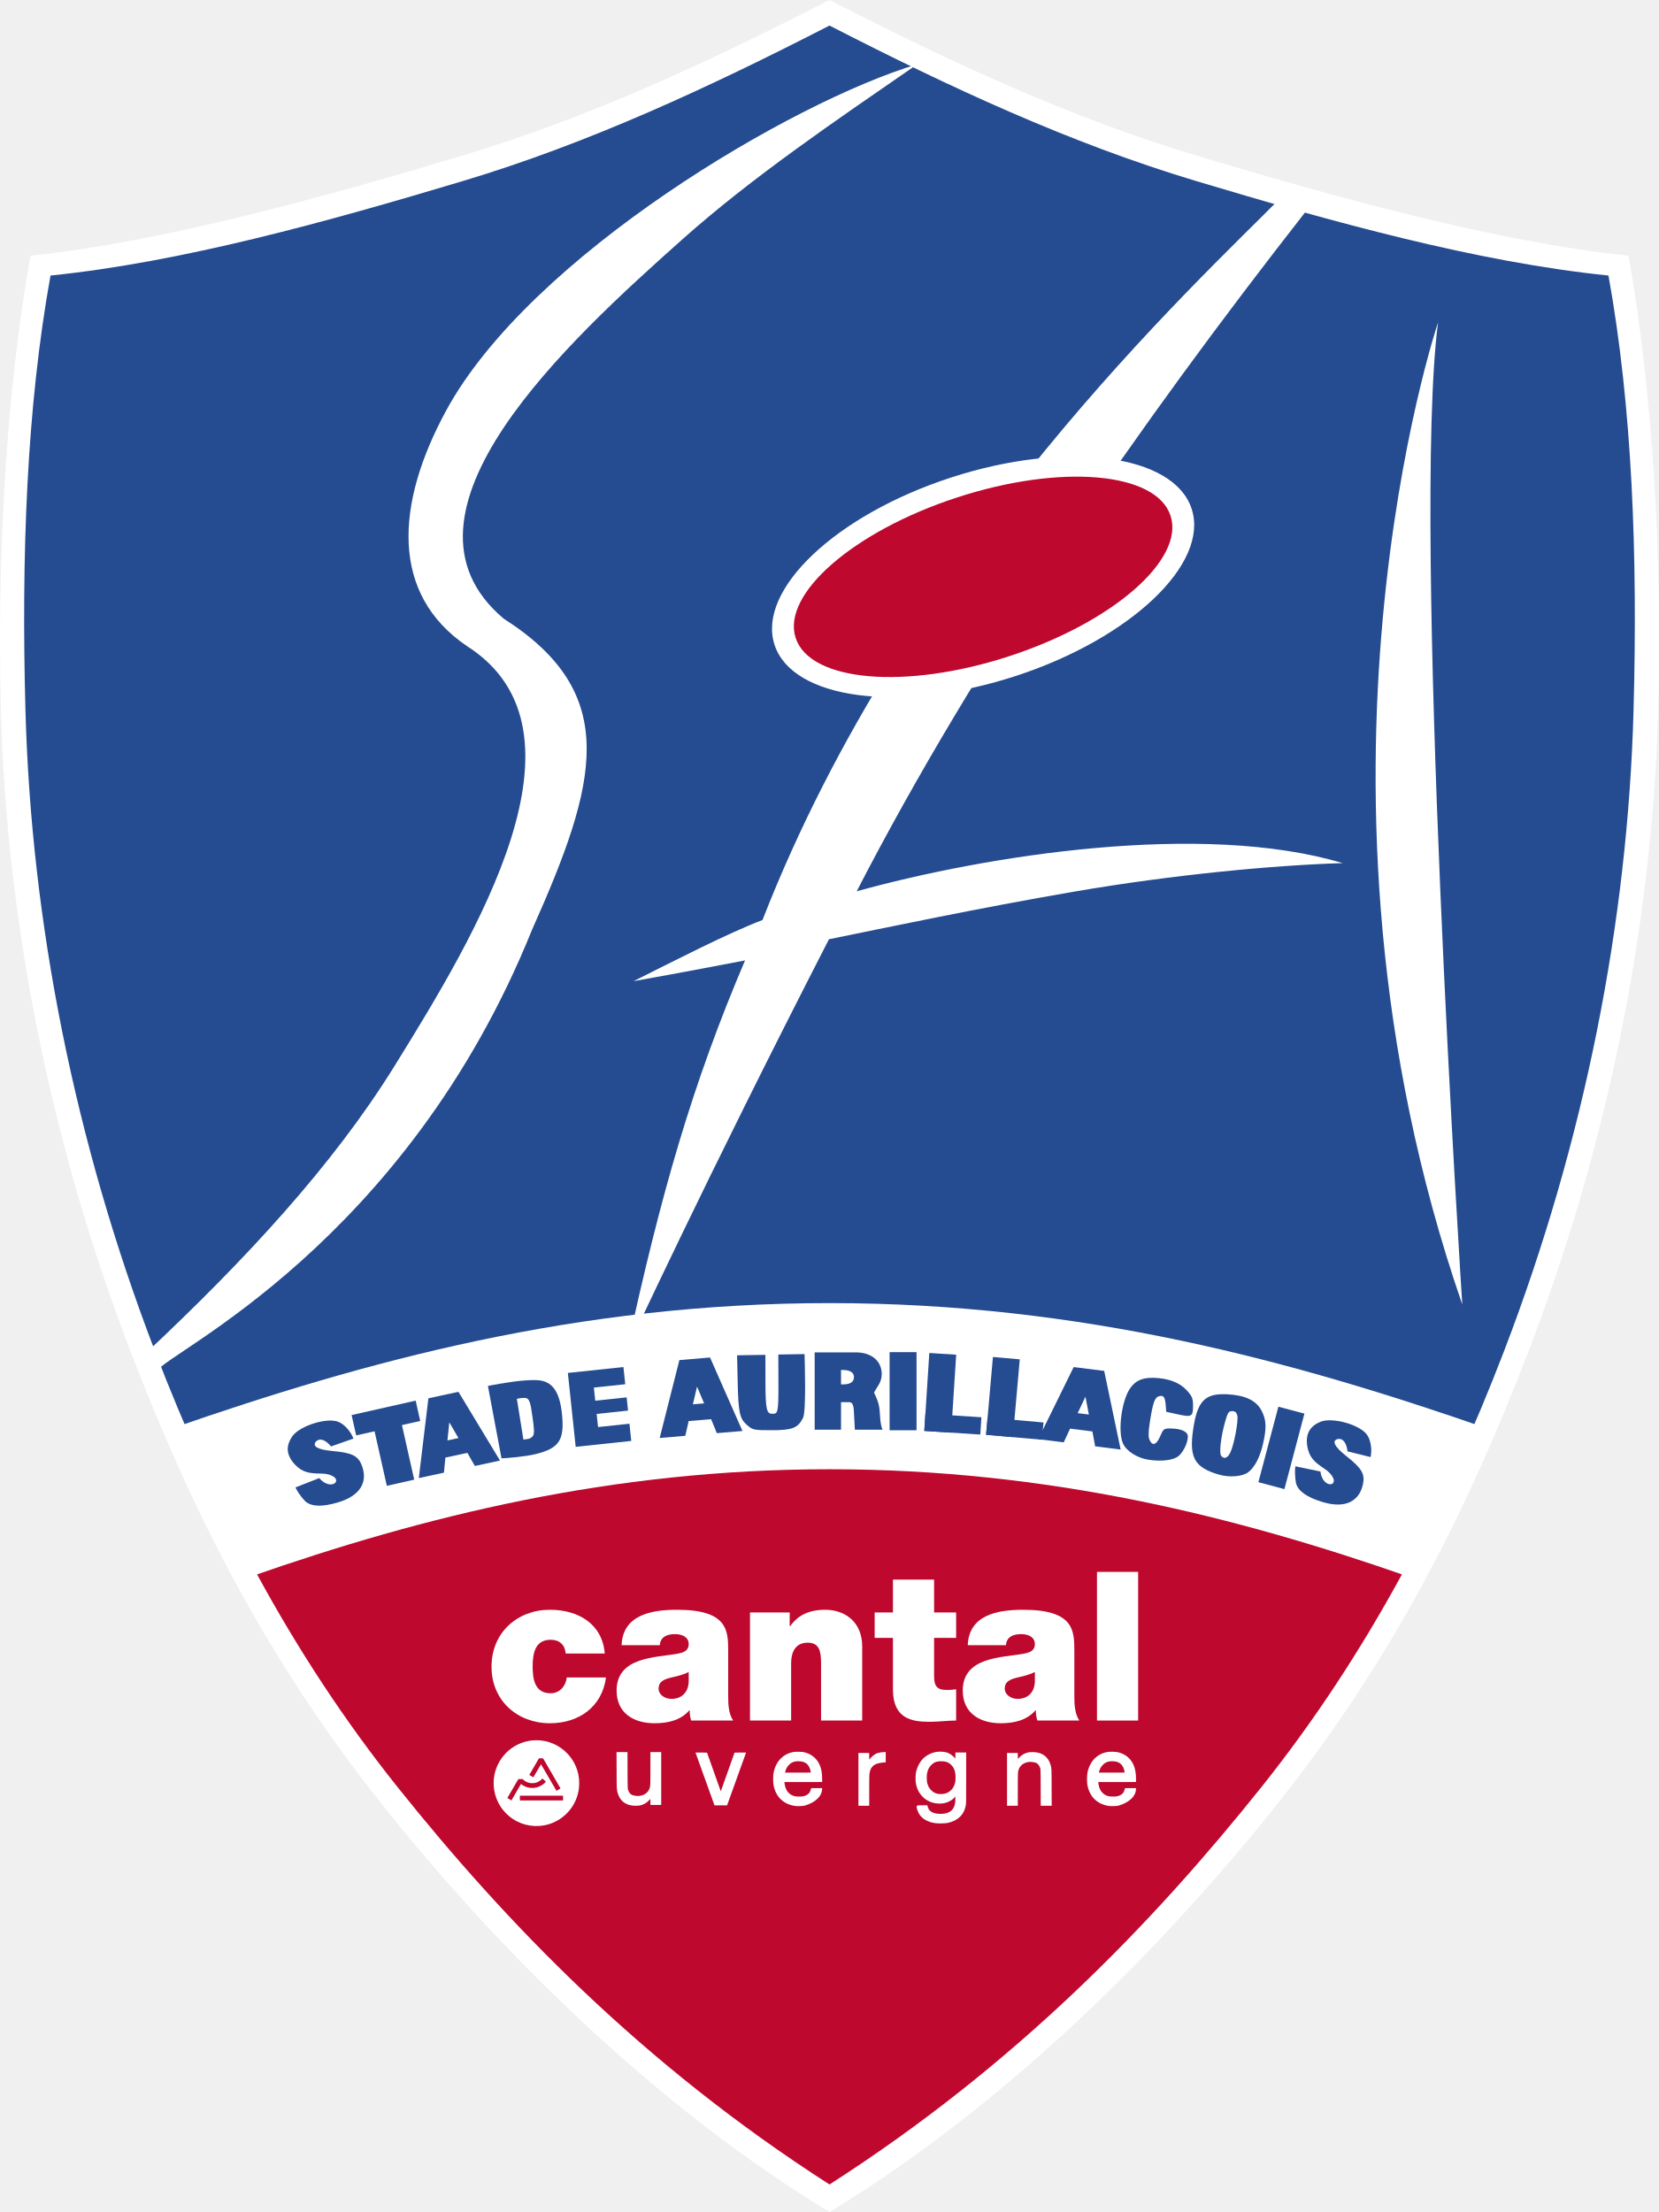
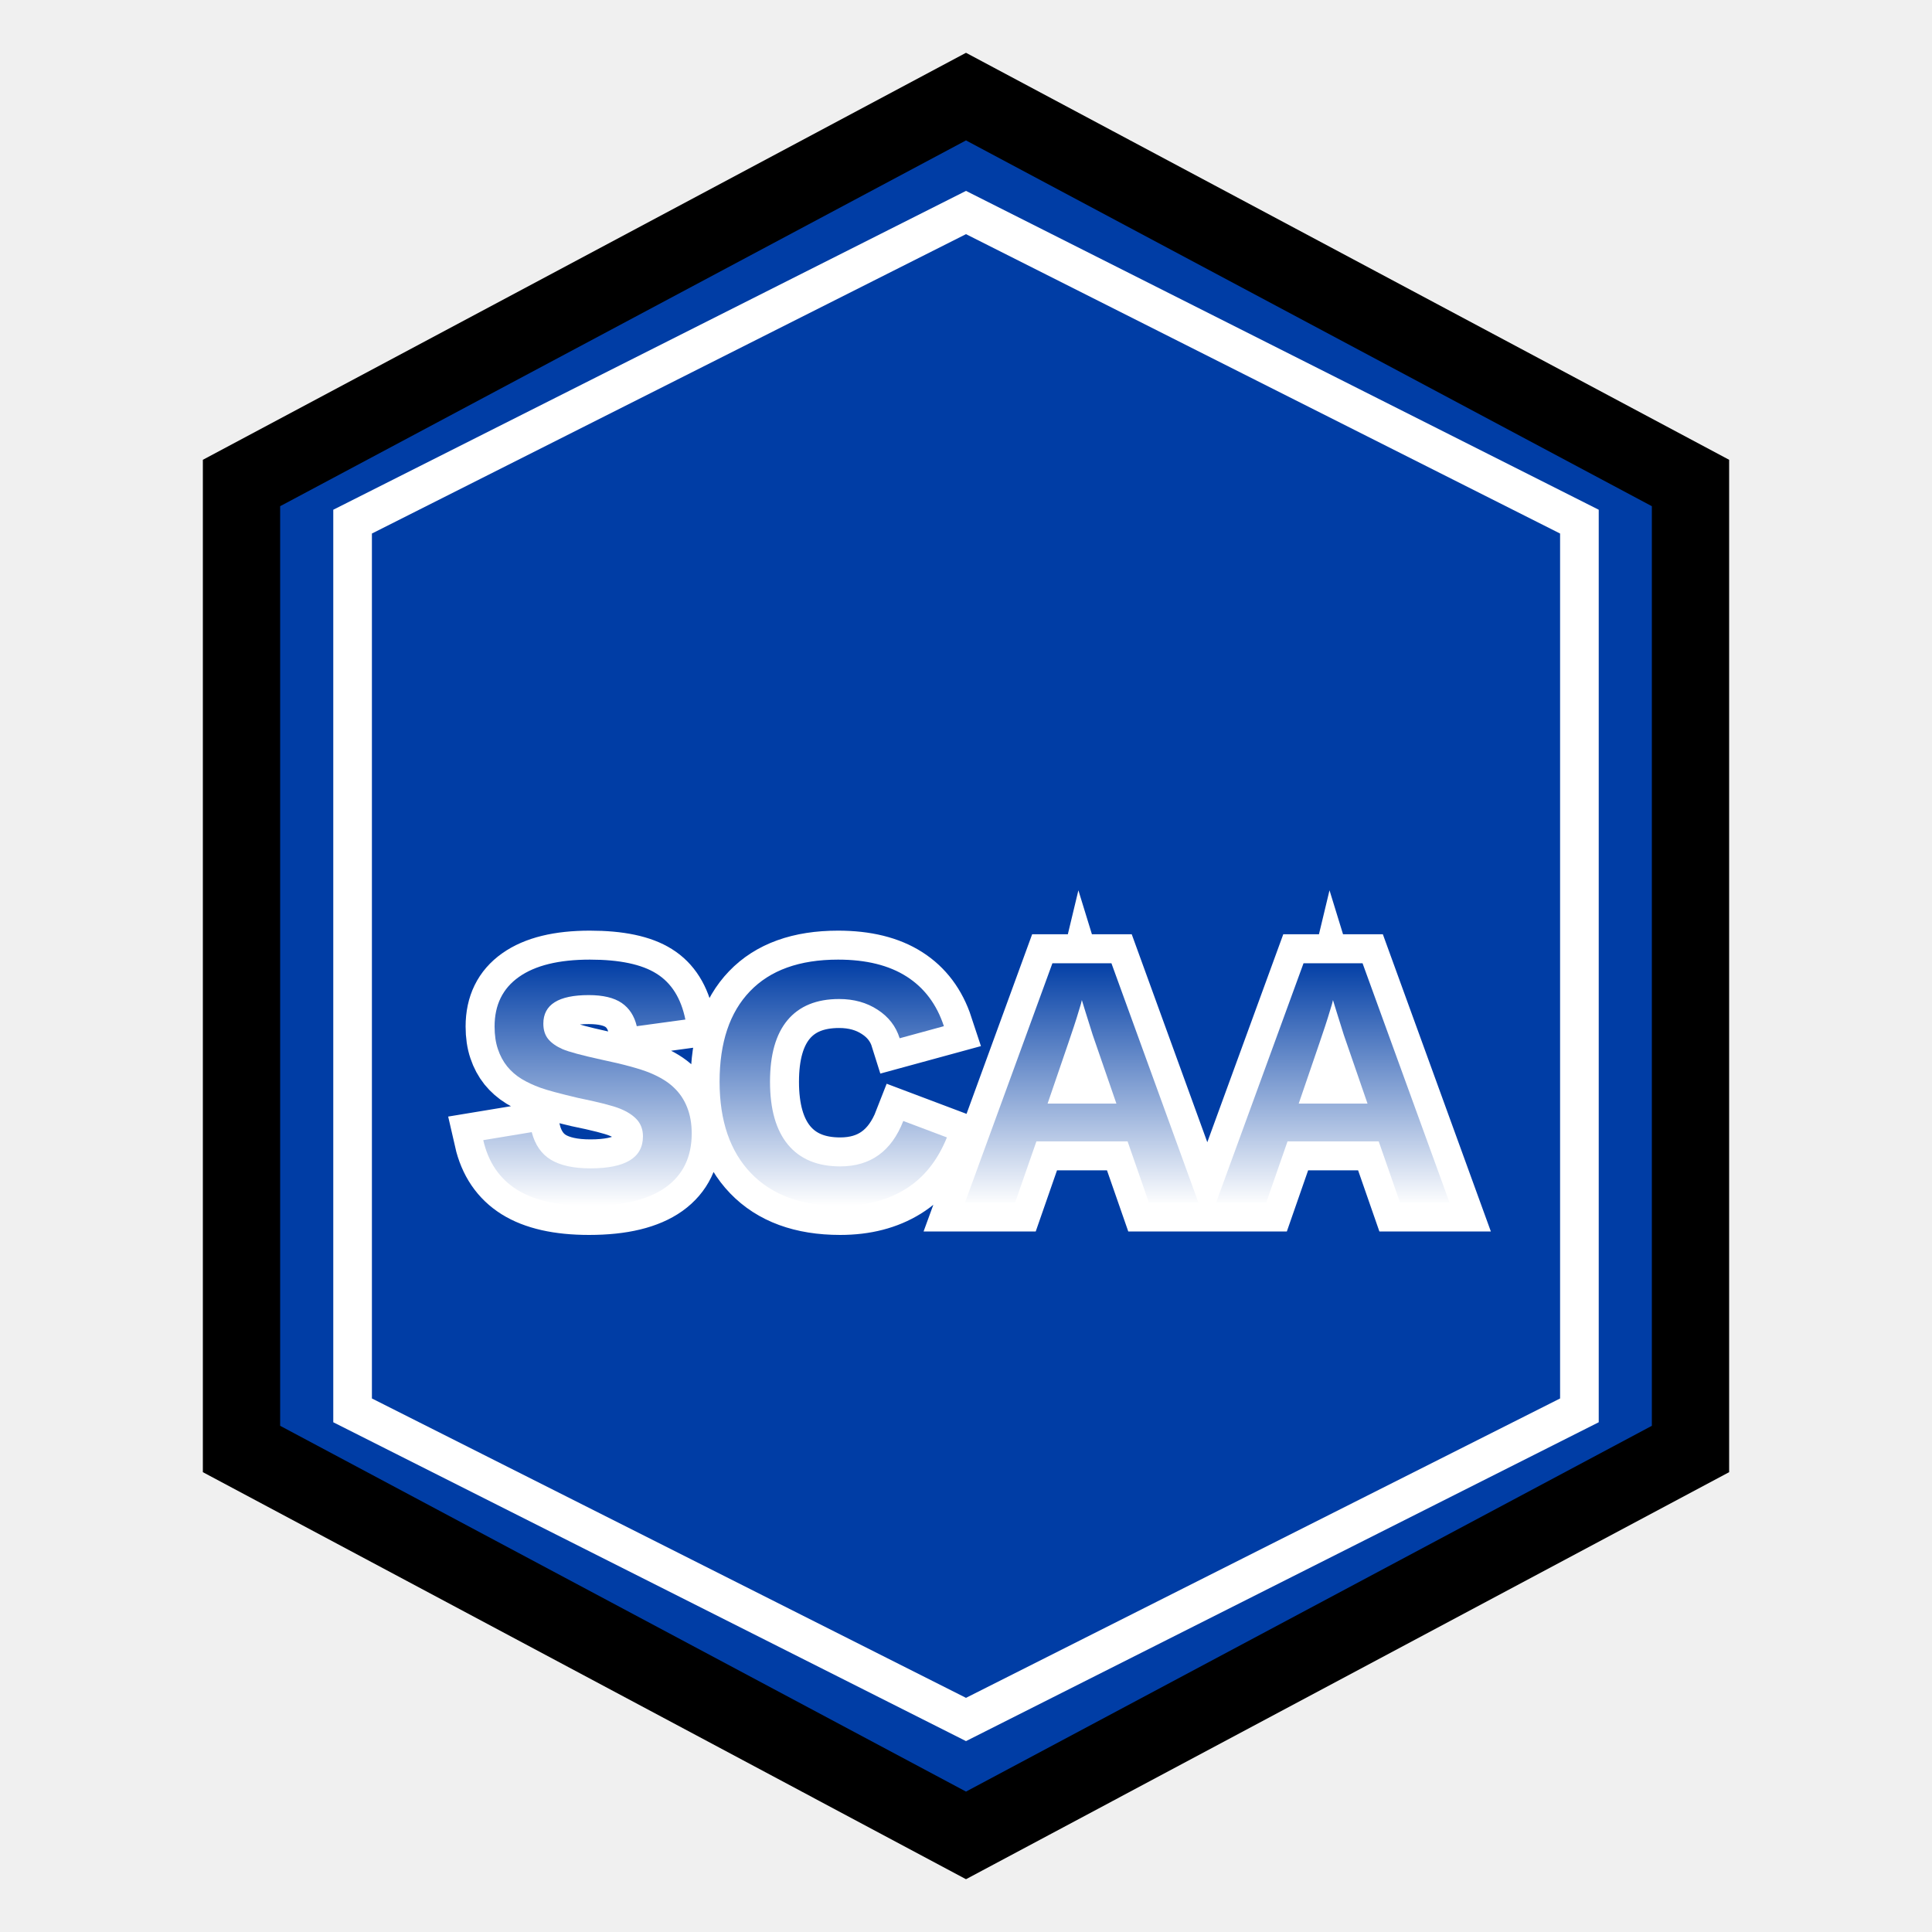
- <svg xmlns="http://www.w3.org/2000/svg" version="1.1" width="375" height="500" id="svg39431">
-   <defs id="defs39433" />
-   <g id="g5394" transform="matrix(0.9978976,0,0,1,0,191.3299)">
-     <path id="path4856" d="m 331.357,143.122 c -9.184,-3.126 -18.429,-6.226 -28.032,-9.03 -11.578,-3.381 -23.494,-6.458 -35.825,-9.056 -12.331,-2.598 -25.08,-4.717 -38.32,-6.188 -6.62,-0.735 -13.361,-1.307 -20.238,-1.697 -6.877,-0.389 -13.892,-0.594 -21.046,-0.594 -7.154,0 -14.164,0.205 -21.041,0.594 -6.877,0.389 -13.618,0.961 -20.238,1.697 -13.241,1.471 -25.989,3.59 -38.32,6.188 -12.331,2.598 -24.247,5.675 -35.825,9.056 -9.67,2.824 -18.986,5.945 -28.231,9.095 11.338,24.244 25.072,47.704 42.551,69.524 24.456,30.53 58.538,66.928 101.106,94.18 42.568,-27.252 76.424,-63.65 100.88,-94.18 17.494,-21.84 31.238,-45.322 42.582,-69.589 z" style="fill:#be082e;fill-opacity:1;fill-rule:evenodd;stroke:none;stroke-width:0.2;stroke-linecap:butt;stroke-linejoin:miter;stroke-miterlimit:4;stroke-dasharray:none;stroke-opacity:1" />
-     <path id="path4850" d="m 187.895,-188.887 c -27.242,13.955 -54.537,26.613 -83.002,35.131 -30.639,9.168 -66.973,18.342 -96.784,21.375 -5.4,29.821 -6.635,66.58 -5.671,101.757 1.301,47.492 11.027,97.117 29.321,144.685 3.776,9.818 7.986,19.517 12.48,29.125 9.246,-3.15 18.561,-6.271 28.231,-9.095 11.578,-3.381 23.494,-6.458 35.825,-9.056 12.331,-2.598 25.08,-4.717 38.32,-6.188 6.62,-0.735 13.361,-1.307 20.238,-1.697 6.877,-0.389 13.887,-0.594 21.041,-0.594 7.154,0 14.168,0.205 21.046,0.594 6.877,0.389 13.618,0.961 20.238,1.697 13.241,1.471 25.989,3.59 38.32,6.188 12.331,2.598 24.247,5.675 35.825,9.056 9.603,2.804 18.848,5.904 28.032,9.03 4.481,-9.587 8.682,-19.264 12.449,-29.06 18.294,-47.568 28.024,-97.194 29.325,-144.685 0.964,-35.176 -0.276,-71.936 -5.676,-101.757 -29.811,-3.034 -65.92,-12.207 -96.558,-21.375 -28.465,-8.518 -55.76,-21.176 -83.002,-35.131 z" style="fill:#254c91;fill-opacity:1;fill-rule:evenodd;stroke:none;stroke-width:0.2;stroke-linecap:butt;stroke-linejoin:miter;stroke-miterlimit:4;stroke-dasharray:none;stroke-opacity:1" />
-     <g transform="matrix(2.221721,0,0,2.221721,-1138.698,-240.0125)" id="g5385">
-       <g id="g4845" style="fill:#ffffff">
-         <path id="path3422" d="m 643.408,41.732 c -9.069,9.183 -38.334,35.875 -53.138,73.785 -3.65,1.386 -9.102,4.21 -13.143,6.218 0,0 5.324,-0.944 11.365,-2.11 -5.336,12.489 -8.562,23.619 -12.041,39.617 0,0 7.891,-17.069 20.595,-41.77 5.884,-1.194 15.304,-3.182 25.01,-4.847 10.002,-1.716 20.308,-2.686 27.362,-2.9 -14.319,-4.273 -36.352,-0.78 -49.545,2.869 12.278,-23.757 28.616,-47.268 45.868,-69.268 z" style="fill:#ffffff;fill-opacity:1;fill-rule:nonzero;stroke:none" />
-         <path id="path3420" d="m 659.146,54.712 c 0,0 -15.851,47.013 2.471,99.919 0,0 -5.162,-79.237 -2.471,-99.919 z" style="fill:#ffffff;fill-opacity:1;fill-rule:nonzero;stroke:none" />
-         <path id="path3424" d="m 606.059,28.447 c -12.75,3.805 -39.482,19.516 -48.042,35.238 -5.195,9.541 -5.684,18.665 2.101,23.946 13.61,8.635 0.828,29.544 -7.378,42.759 -6.281,10.115 -15.244,19.746 -25.32,29.176 l 1.144,1.798 c 1.042,-1.858 25.301,-12.892 38.218,-44.878 6.678,-14.935 9.123,-23.979 -2.904,-31.635 -12.691,-10.671 6.654,-28.297 18.188,-38.558 7.142,-6.354 15.615,-12.077 23.992,-17.846 z" style="fill:#ffffff;fill-rule:evenodd;stroke:none;stroke-width:0.2;stroke-linecap:butt;stroke-linejoin:miter;stroke-miterlimit:4;stroke-dasharray:none;stroke-opacity:1" />
-       </g>
-       <g id="g5381">
-         <ellipse style="fill:#ffffff;fill-opacity:1;stroke:none;stroke-width:0.2;stroke-linecap:round;stroke-linejoin:round;stroke-miterlimit:4;stroke-dasharray:none;stroke-opacity:0.869" id="ellipse4228" transform="matrix(0.9511048,-0.3088684,0.3088684,0.9511048,0,0)" ry="10.621" rx="22.36" cy="265.923" cx="557.906" />
-         <ellipse cx="557.906" cy="265.923" rx="20.096" ry="8.502" transform="matrix(0.9511048,-0.3088684,0.3088684,0.9511048,0,0)" id="path4226" style="fill:#be082e;fill-opacity:1;stroke:none;stroke-width:0.2;stroke-linecap:round;stroke-linejoin:round;stroke-miterlimit:4;stroke-dasharray:none;stroke-opacity:0.869" />
-       </g>
-     </g>
-     <path id="path4250" d="M 337.126,131.648 C 293.194,116.367 245.128,103.225 187.897,103.225 c -57.231,0 -105.297,13.142 -149.228,28.423 l 18.05,33.415 c 39.04,-13.614 81.682,-24.284 131.178,-24.284 49.496,0 92.137,10.67 131.178,24.284 z" style="fill:#ffffff;fill-rule:evenodd;stroke:none;stroke-width:0.2;stroke-linecap:butt;stroke-linejoin:miter;stroke-miterlimit:4;stroke-dasharray:none;stroke-opacity:1" />
-     <path id="path4232" d="m 187.895,-191.33 c -27.242,13.955 -54.537,26.613 -83.002,35.131 -30.639,9.168 -68.166,19.626 -97.977,22.66 -5.4,29.821 -7.664,67.739 -6.7,102.915 C 1.517,16.868 11.243,66.493 29.537,114.061 c 13.304,34.593 29.34,66.897 54.003,98.65 23.995,30.893 61.018,69.734 104.356,95.959 43.338,-26.225 80.356,-65.066 104.351,-95.959 24.662,-31.752 40.699,-64.057 54.003,-98.65 18.294,-47.568 28.024,-97.194 29.325,-144.685 0.964,-35.176 -1.304,-73.094 -6.704,-102.915 -29.811,-3.034 -67.334,-13.491 -97.973,-22.66 -28.465,-8.518 -55.76,-21.176 -83.002,-35.131 z m 0,5.776 c 27.242,13.955 54.537,26.613 83.002,35.131 30.639,9.168 63.636,18.342 93.447,21.375 5.4,29.821 6.64,63.248 5.676,98.424 -1.301,47.492 -11.031,97.117 -29.325,144.685 -13.304,34.593 -30.625,68.182 -55.031,98.65 -24.456,30.53 -55.201,62.485 -97.769,89.737 -42.568,-27.252 -73.318,-59.206 -97.773,-89.737 -24.406,-30.468 -41.727,-64.057 -55.031,-98.65 C 16.797,66.493 7.072,16.868 5.77,-30.624 c -0.964,-35.176 0.271,-68.603 5.671,-98.424 29.811,-3.034 62.813,-12.207 93.451,-21.375 28.465,-8.518 55.76,-21.176 83.002,-35.131 z" style="fill:#ffffff;fill-rule:evenodd;stroke:none;stroke-width:0.2;stroke-linecap:butt;stroke-linejoin:miter;stroke-miterlimit:4;stroke-dasharray:none;stroke-opacity:1" />
-     <g transform="matrix(2.221721,0,0,2.221721,-1138.698,-240.0125)" id="g5336">
-       <g id="g4827">
-         <g transform="matrix(0.05815103,0,0,0.05815103,549.4821,187.712)" id="g4463">
-           <path style="fill:#ffffff;fill-opacity:1" d="m 301.138,343.539 c -10.591,-0.614 -20.469,-3.22 -29.676,-7.827 -11.535,-5.772 -21.572,-14.637 -28.796,-25.431 -1.897,-2.835 -3.328,-5.309 -4.865,-8.413 -4.53,-9.147 -7.05,-18.716 -7.657,-29.072 -0.182,-3.105 -0.091,-7.911 0.212,-11.229 2.053,-22.493 14.357,-43.025 33.286,-55.548 10.922,-7.225 22.888,-11.291 36.206,-12.3 2.218,-0.168 8.808,-0.144 10.98,0.041 6.323,0.537 11.89,1.636 17.414,3.438 9.828,3.205 18.417,8.104 26.422,15.068 1.599,1.391 5.331,5.129 6.8,6.811 14.156,16.207 20.634,37.135 18.105,58.497 -1.703,14.391 -7.562,27.948 -16.908,39.128 -8.875,10.616 -20.58,18.632 -33.603,23.011 -6.062,2.039 -11.838,3.193 -18.771,3.75 -1.44,0.116 -7.581,0.167 -9.15,0.075 z" id="path4456" />
-           <g id="g4458" style="fill:#be082e;fill-opacity:1">
-             <path id="path4454" d="m 268.035,287.103 c 3.74,-6.405 6.879,-11.797 6.976,-11.981 0.435,-0.836 2.909,-5.029 2.967,-5.029 0.036,0 0.172,0.09 0.303,0.201 0.572,0.481 2.225,1.613 3.237,2.215 3.994,2.378 8.03,3.742 12.841,4.339 1.164,0.144 5.568,0.145 6.738,0 6.675,-0.822 12.397,-3.332 17.346,-7.606 0.898,-0.776 3.199,-3.096 3.199,-3.226 0,-0.036 -1.366,-1.303 -3.035,-2.815 l -3.035,-2.749 -1.311,1.313 c -0.721,0.722 -1.629,1.564 -2.018,1.872 -3.28,2.595 -6.886,4.159 -11.188,4.853 -1.314,0.212 -5.341,0.212 -6.654,0 -5.043,-0.814 -9.228,-2.864 -12.736,-6.237 l -0.844,-0.812 -3.719,0.021 -3.719,0.021 -9.651,16.511 c -5.308,9.081 -9.656,16.56 -9.662,16.619 -0.013,0.125 7.033,4.279 7.112,4.193 0.029,-0.032 3.113,-5.298 6.854,-11.703 z" style="fill:#be082e;fill-opacity:1" />
-             <path id="path4452" d="m 351.753,290.555 -75.694,0 0,8.318 75.694,0 z" style="fill:#be082e;fill-opacity:1" />
-             <path id="path4612" d="m 343.976,279.877 c 2.209,-1.283 3.324,-1.976 3.318,-2.061 -0.005,-0.071 -6.893,-11.942 -15.305,-26.382 l -15.296,-26.253 -3.618,0 -3.618,0 -8.36,14.357 c -4.598,7.896 -8.403,14.437 -8.456,14.534 -0.091,0.169 0.073,0.276 3.401,2.215 1.923,1.121 3.543,2.049 3.599,2.062 0.059,0.014 2.893,-4.766 6.742,-11.375 3.652,-6.27 6.66,-11.399 6.686,-11.397 0.026,0 6.145,10.461 13.599,23.245 l 13.552,23.243 0.214,-0.126 c 0.118,-0.07 1.711,-0.996 3.541,-2.059 z" style="fill:#be082e;fill-opacity:1" />
-           </g>
-         </g>
-         <g style="fill:#ffffff" id="g4594">
-           <path style="color:#000000;font-style:normal;font-variant:normal;font-weight:normal;font-stretch:normal;font-size:medium;line-height:normal;font-family:sans-serif;text-indent:0;text-align:start;text-decoration:none;text-decoration-line:none;text-decoration-style:solid;text-decoration-color:#000000;letter-spacing:normal;word-spacing:normal;text-transform:none;direction:ltr;block-progression:tb;writing-mode:lr-tb;baseline-shift:baseline;text-anchor:start;white-space:normal;clip-rule:nonzero;display:inline;overflow:visible;visibility:visible;opacity:1;isolation:auto;mix-blend-mode:normal;color-interpolation:sRGB;color-interpolation-filters:linearRGB;solid-color:#000000;solid-opacity:1;fill:#ffffff;fill-opacity:1;fill-rule:nonzero;stroke:none;stroke-width:0.3;stroke-linecap:butt;stroke-linejoin:miter;stroke-miterlimit:4;stroke-dasharray:none;stroke-dashoffset:0;stroke-opacity:1;color-rendering:auto;image-rendering:auto;shape-rendering:auto;text-rendering:auto;enable-background:accumulate" d="m 608.504,200.131 c -0.175,-0.006 -0.35,-0.001 -0.49,0.021 -0.527,0.086 -1.03,0.336 -1.379,0.693 -0.342,0.35 -0.595,0.836 -0.707,1.348 -0.055,0.251 -0.071,0.785 -0.035,1.051 0.049,0.365 0.173,0.734 0.348,1.02 0.434,0.709 1.143,1.115 1.992,1.146 0.506,0.019 0.919,-0.099 1.35,-0.385 0.129,-0.086 0.237,-0.215 0.354,-0.336 -3e-5,0.014 8e-5,0.023 0,0.037 -10e-4,0.205 -0.009,0.443 -0.018,0.527 -0.043,0.414 -0.186,0.704 -0.426,0.9 -0.24,0.196 -0.59,0.305 -1.062,0.305 -0.378,-3.3e-4 -0.673,-0.065 -0.885,-0.18 -0.212,-0.114 -0.345,-0.273 -0.414,-0.494 l -0.065,-0.203 -0.523,0 c -0.16,0 -0.264,1.8e-4 -0.334,0.004 -0.035,0.002 -0.061,0.004 -0.09,0.01 -0.014,0.003 -0.028,0.005 -0.055,0.019 -0.007,0.004 -0.015,0.007 -0.023,0.014 -0.008,0.006 -0.025,0.025 -0.025,0.025 -3.9e-4,4.6e-4 -0.025,0.043 -0.025,0.043 -1.9e-4,4.9e-4 -0.01,0.054 -0.01,0.055 1.1e-4,0.054 0.008,0.08 0.019,0.123 0.011,0.043 0.026,0.095 0.043,0.146 0.033,0.104 0.072,0.211 0.109,0.287 0.296,0.606 0.899,0.977 1.727,1.094 0.302,0.043 0.991,0.033 1.271,-0.025 1.034,-0.214 1.681,-0.834 1.848,-1.789 l 0,-0.002 c 0.016,-0.098 0.027,-0.187 0.031,-0.539 0.005,-0.352 0.006,-0.979 0.006,-2.182 l 0,-2.652 c -0.365,0 -0.73,0 -1.096,0 l -0.008,0.549 0,0.065 c -0.254,-0.286 -0.551,-0.533 -0.953,-0.637 -0.13,-0.034 -0.297,-0.052 -0.471,-0.059 -0.001,-6e-5 -0.002,5e-5 -0.004,0 z m -0.078,0.973 c 0.471,-0.016 0.783,0.09 1.059,0.348 0.326,0.305 0.469,0.686 0.469,1.314 7e-5,0.296 -0.021,0.453 -0.09,0.67 -0.154,0.488 -0.523,0.839 -1.012,0.965 -0.154,0.04 -0.577,0.049 -0.703,0.021 -0.271,-0.06 -0.469,-0.167 -0.662,-0.354 -0.185,-0.179 -0.304,-0.373 -0.385,-0.627 -0.07,-0.223 -0.086,-0.332 -0.084,-0.668 9.9e-4,-0.257 0.008,-0.329 0.037,-0.465 0.077,-0.358 0.192,-0.585 0.395,-0.795 0.28,-0.29 0.525,-0.395 0.977,-0.41 z" id="path4546" />
-           <path style="color:#000000;font-style:normal;font-variant:normal;font-weight:normal;font-stretch:normal;font-size:medium;line-height:normal;font-family:sans-serif;text-indent:0;text-align:start;text-decoration:none;text-decoration-line:none;text-decoration-style:solid;text-decoration-color:#000000;letter-spacing:normal;word-spacing:normal;text-transform:none;direction:ltr;block-progression:tb;writing-mode:lr-tb;baseline-shift:baseline;text-anchor:start;white-space:normal;clip-rule:nonzero;display:inline;overflow:visible;visibility:visible;opacity:1;isolation:auto;mix-blend-mode:normal;color-interpolation:sRGB;color-interpolation-filters:linearRGB;solid-color:#000000;solid-opacity:1;fill:#ffffff;fill-opacity:1;fill-rule:nonzero;stroke:none;stroke-width:0.3;stroke-linecap:butt;stroke-linejoin:miter;stroke-miterlimit:4;stroke-dasharray:none;stroke-dashoffset:0;stroke-opacity:1;color-rendering:auto;image-rendering:auto;shape-rendering:auto;text-rendering:auto;enable-background:accumulate" d="m 593.903,200.135 c -0.201,-7e-5 -0.393,0.007 -0.523,0.035 -0.348,0.074 -0.607,0.18 -0.883,0.359 -0.568,0.37 -0.958,1 -1.096,1.748 -0.061,0.33 -0.061,0.936 0,1.264 0.104,0.56 0.343,1.043 0.703,1.402 0.396,0.395 0.926,0.639 1.521,0.711 0.24,0.029 0.677,0.013 0.936,-0.031 1.108,-0.327 1.813,-0.968 1.791,-1.787 l -1.113,0 -0.072,0.225 c -0.053,0.165 -0.096,0.236 -0.215,0.35 -0.119,0.114 -0.285,0.201 -0.504,0.25 -0.119,0.027 -0.194,0.032 -0.434,0.033 -0.384,0.002 -0.533,-0.029 -0.807,-0.168 -0.143,-0.073 -0.363,-0.282 -0.457,-0.443 -0.131,-0.223 -0.225,-0.546 -0.246,-0.865 l 3.848,-0.002 2e-5,-0.352 c -3.5e-4,-0.443 -0.056,-0.837 -0.172,-1.182 -0.27,-0.803 -0.894,-1.343 -1.744,-1.512 -0.098,-0.019 -0.245,-0.021 -0.385,-0.025 l 0,-0.01 -0.148,0 z m -0.09,0.967 c 0.176,-0.006 0.419,0.014 0.521,0.041 0.426,0.111 0.678,0.368 0.809,0.836 0.007,0.025 0.03,0.133 0.047,0.229 0.003,0.017 0.005,0.03 0.008,0.047 l -2.633,0.006 c 0.027,-0.116 0.087,-0.318 0.141,-0.426 0.08,-0.159 0.168,-0.278 0.307,-0.408 0.182,-0.172 0.384,-0.27 0.652,-0.312 0.038,-0.006 0.09,-0.01 0.148,-0.012 z" id="path4558" />
-           <path style="color:#000000;font-style:normal;font-variant:normal;font-weight:normal;font-stretch:normal;font-size:medium;line-height:normal;font-family:sans-serif;text-indent:0;text-align:start;text-decoration:none;text-decoration-line:none;text-decoration-style:solid;text-decoration-color:#000000;letter-spacing:normal;word-spacing:normal;text-transform:none;direction:ltr;block-progression:tb;writing-mode:lr-tb;baseline-shift:baseline;text-anchor:start;white-space:normal;clip-rule:nonzero;display:inline;overflow:visible;visibility:visible;opacity:1;isolation:auto;mix-blend-mode:normal;color-interpolation:sRGB;color-interpolation-filters:linearRGB;solid-color:#000000;solid-opacity:1;fill:#ffffff;fill-opacity:1;fill-rule:nonzero;stroke:none;stroke-width:0.3;stroke-linecap:butt;stroke-linejoin:miter;stroke-miterlimit:4;stroke-dasharray:none;stroke-dashoffset:0;stroke-opacity:1;color-rendering:auto;image-rendering:auto;shape-rendering:auto;text-rendering:auto;enable-background:accumulate" d="m 583.439,200.217 1.936,5.371 1.285,0 1.936,-5.371 -1.174,0.006 -1.404,3.939 -1.404,-3.939 z" id="path4570" />
-           <path style="color:#000000;font-style:normal;font-variant:normal;font-weight:normal;font-stretch:normal;font-size:medium;line-height:normal;font-family:sans-serif;text-indent:0;text-align:start;text-decoration:none;text-decoration-line:none;text-decoration-style:solid;text-decoration-color:#000000;letter-spacing:normal;word-spacing:normal;text-transform:none;direction:ltr;block-progression:tb;writing-mode:lr-tb;baseline-shift:baseline;text-anchor:start;white-space:normal;clip-rule:nonzero;display:inline;overflow:visible;visibility:visible;opacity:1;isolation:auto;mix-blend-mode:normal;color-interpolation:sRGB;color-interpolation-filters:linearRGB;solid-color:#000000;solid-opacity:1;fill:#ffffff;fill-opacity:1;fill-rule:nonzero;stroke:none;stroke-width:0.3;stroke-linecap:butt;stroke-linejoin:miter;stroke-miterlimit:4;stroke-dasharray:none;stroke-dashoffset:0;stroke-opacity:1;color-rendering:auto;image-rendering:auto;shape-rendering:auto;text-rendering:auto;enable-background:accumulate" d="m 602.611,200.172 c -0.154,2.7e-4 -0.42,0.046 -0.582,0.094 -0.358,0.105 -0.63,0.372 -0.873,0.672 l -0.002,-0.082 -0.006,-0.598 -0.547,0 -0.549,0 0,2.812 0.123,0.023 -0.123,-0.021 0,2.561 0.549,0 0.551,0 0,-1.564 c 1.5e-4,-0.415 7.1e-4,-0.789 0.004,-1.074 0.003,-0.285 0.01,-0.493 0.014,-0.531 0.036,-0.411 0.138,-0.654 0.334,-0.848 0.064,-0.063 0.177,-0.148 0.213,-0.168 0.189,-0.104 0.497,-0.186 0.828,-0.211 l 0.289,-0.023 0,-0.514 0,-0.527 -0.223,0 z" id="path4574" />
-           <path style="color:#000000;font-style:normal;font-variant:normal;font-weight:normal;font-stretch:normal;font-size:medium;line-height:normal;font-family:sans-serif;text-indent:0;text-align:start;text-decoration:none;text-decoration-line:none;text-decoration-style:solid;text-decoration-color:#000000;letter-spacing:normal;word-spacing:normal;text-transform:none;direction:ltr;block-progression:tb;writing-mode:lr-tb;baseline-shift:baseline;text-anchor:start;white-space:normal;clip-rule:nonzero;display:inline;overflow:visible;visibility:visible;opacity:1;isolation:auto;mix-blend-mode:normal;color-interpolation:sRGB;color-interpolation-filters:linearRGB;solid-color:#000000;solid-opacity:1;fill:#ffffff;fill-opacity:1;fill-rule:nonzero;stroke:none;stroke-width:0.3;stroke-linecap:butt;stroke-linejoin:miter;stroke-miterlimit:4;stroke-dasharray:none;stroke-dashoffset:0;stroke-opacity:1;color-rendering:auto;image-rendering:auto;shape-rendering:auto;text-rendering:auto;enable-background:accumulate" d="m 617.816,200.172 c -0.126,1.1e-4 -0.275,0.008 -0.359,0.019 -0.487,0.069 -0.863,0.347 -1.152,0.678 l 0,-0.07 -0.008,-0.541 -0.547,0 -0.549,0 0,2.688 0,0.152 0,2.535 0.549,0 0.551,0 0,-1.678 c 0,-0.475 7.2e-4,-0.875 0.004,-1.168 0.003,-0.293 0.011,-0.496 0.014,-0.525 0.032,-0.306 0.13,-0.526 0.32,-0.723 0.262,-0.271 0.68,-0.41 1.127,-0.361 0.417,0.045 0.605,0.163 0.738,0.438 l 0,0.002 c 0.076,0.156 0.093,0.148 0.109,0.391 0.016,0.242 0.016,0.713 0.019,1.709 l 0.006,1.916 0.559,0 0.559,0 -0.008,-1.908 c -0.003,-0.949 -0.003,-1.415 -0.016,-1.695 -0.013,-0.28 -0.042,-0.385 -0.09,-0.555 -0.117,-0.417 -0.338,-0.751 -0.65,-0.973 -0.313,-0.222 -0.711,-0.331 -1.176,-0.33 z" id="path4578" />
-           <path id="path4587" d="m 577.329,205.633 c 0.126,-1.1e-4 0.275,-0.008 0.359,-0.019 0.487,-0.069 0.863,-0.347 1.152,-0.678 l 0,0.07 0.008,0.541 0.547,0 0.549,0 0,-2.688 0,-0.152 0,-2.535 -0.549,0 -0.551,0 0,1.678 c 0,0.475 -7.2e-4,0.875 -0.004,1.168 -0.003,0.293 -0.011,0.496 -0.014,0.525 -0.032,0.306 -0.13,0.526 -0.32,0.723 -0.262,0.271 -0.68,0.41 -1.127,0.361 -0.417,-0.045 -0.605,-0.163 -0.738,-0.438 l 0,-0.002 c -0.076,-0.156 -0.093,-0.148 -0.109,-0.391 -0.016,-0.242 -0.016,-0.713 -0.019,-1.709 l -0.006,-1.916 -0.559,0 -0.559,0 0.008,1.908 c 0.003,0.949 0.003,1.415 0.016,1.695 0.013,0.28 0.042,0.385 0.09,0.555 0.117,0.417 0.338,0.751 0.65,0.973 0.313,0.222 0.711,0.331 1.176,0.33 z" style="color:#000000;font-style:normal;font-variant:normal;font-weight:normal;font-stretch:normal;font-size:medium;line-height:normal;font-family:sans-serif;text-indent:0;text-align:start;text-decoration:none;text-decoration-line:none;text-decoration-style:solid;text-decoration-color:#000000;letter-spacing:normal;word-spacing:normal;text-transform:none;direction:ltr;block-progression:tb;writing-mode:lr-tb;baseline-shift:baseline;text-anchor:start;white-space:normal;clip-rule:nonzero;display:inline;overflow:visible;visibility:visible;opacity:1;isolation:auto;mix-blend-mode:normal;color-interpolation:sRGB;color-interpolation-filters:linearRGB;solid-color:#000000;solid-opacity:1;fill:#ffffff;fill-opacity:1;fill-rule:nonzero;stroke:none;stroke-width:0.3;stroke-linecap:butt;stroke-linejoin:miter;stroke-miterlimit:4;stroke-dasharray:none;stroke-dashoffset:0;stroke-opacity:1;color-rendering:auto;image-rendering:auto;shape-rendering:auto;text-rendering:auto;enable-background:accumulate" />
-           <path id="path4592" d="m 625.903,200.135 c -0.201,-7e-5 -0.393,0.007 -0.523,0.035 -0.348,0.074 -0.607,0.18 -0.883,0.359 -0.568,0.37 -0.958,1 -1.096,1.748 -0.061,0.33 -0.061,0.936 0,1.264 0.104,0.56 0.343,1.043 0.703,1.402 0.396,0.395 0.926,0.639 1.521,0.711 0.24,0.029 0.677,0.013 0.936,-0.031 1.108,-0.327 1.813,-0.968 1.791,-1.787 l -1.113,0 -0.072,0.225 c -0.053,0.165 -0.096,0.236 -0.215,0.35 -0.119,0.114 -0.285,0.201 -0.504,0.25 -0.119,0.027 -0.194,0.032 -0.434,0.033 -0.384,0.002 -0.533,-0.029 -0.807,-0.168 -0.143,-0.073 -0.363,-0.282 -0.457,-0.443 -0.131,-0.223 -0.225,-0.546 -0.246,-0.865 l 3.848,-0.002 2e-5,-0.352 c -3.5e-4,-0.443 -0.056,-0.837 -0.172,-1.182 -0.27,-0.803 -0.894,-1.343 -1.744,-1.512 -0.098,-0.019 -0.245,-0.021 -0.385,-0.025 l 0,-0.01 -0.148,0 z m -0.09,0.967 c 0.176,-0.006 0.419,0.014 0.521,0.041 0.426,0.111 0.678,0.368 0.809,0.836 0.007,0.025 0.03,0.133 0.047,0.229 0.003,0.017 0.005,0.03 0.008,0.047 l -2.633,0.006 c 0.027,-0.116 0.087,-0.318 0.141,-0.426 0.08,-0.159 0.168,-0.278 0.307,-0.408 0.182,-0.172 0.384,-0.27 0.652,-0.312 0.038,-0.006 0.09,-0.01 0.148,-0.012 z" style="color:#000000;font-style:normal;font-variant:normal;font-weight:normal;font-stretch:normal;font-size:medium;line-height:normal;font-family:sans-serif;text-indent:0;text-align:start;text-decoration:none;text-decoration-line:none;text-decoration-style:solid;text-decoration-color:#000000;letter-spacing:normal;word-spacing:normal;text-transform:none;direction:ltr;block-progression:tb;writing-mode:lr-tb;baseline-shift:baseline;text-anchor:start;white-space:normal;clip-rule:nonzero;display:inline;overflow:visible;visibility:visible;opacity:1;isolation:auto;mix-blend-mode:normal;color-interpolation:sRGB;color-interpolation-filters:linearRGB;solid-color:#000000;solid-opacity:1;fill:#ffffff;fill-opacity:1;fill-rule:nonzero;stroke:none;stroke-width:0.3;stroke-linecap:butt;stroke-linejoin:miter;stroke-miterlimit:4;stroke-dasharray:none;stroke-dashoffset:0;stroke-opacity:1;color-rendering:auto;image-rendering:auto;shape-rendering:auto;text-rendering:auto;enable-background:accumulate" />
-         </g>
-       </g>
-       <g id="g4819" transform="matrix(0.1224158,0,0,0.1224158,534.8634,211.3693)" style="fill:#ffffff">
-         <path d="m 288.701,-173.424 c -0.326,-3.636 -1.548,-6.557 -3.799,-8.475 -2.075,-1.899 -5.021,-2.94 -8.65,-2.94 -13.151,0 -15.063,11.415 -15.063,22.334 0,10.901 1.912,22.146 15.063,22.146 7.434,0 12.624,-6.068 13.326,-13.163 l 32.708,0 c -3.291,24.402 -22.503,38.074 -46.724,38.074 -26.998,0 -48.629,-18.686 -48.629,-47.056 0,-28.389 21.632,-47.257 48.629,-47.257 23.525,0 43.602,11.603 45.677,36.337 l -32.539,0 z" style="fill:#ffffff;fill-opacity:1;fill-rule:nonzero;stroke:none" id="path842" />
-         <path d="m 391.148,-158.011 c -4.137,2.069 -8.813,3.285 -13.496,4.319 -7.61,1.736 -11.59,3.636 -11.59,9.703 0,4.15 4.501,8.299 10.731,8.299 7.785,0 13.834,-4.67 14.354,-14.028 l 0,-8.293 z m 32.89,20.247 c 0,6.751 0.338,14.361 4.137,20.071 l -34.946,0 c -0.865,-2.426 -1.385,-6.061 -1.21,-8.468 l -0.351,0 c -7.259,8.293 -17.821,10.719 -28.891,10.719 -17.307,0 -31.674,-8.312 -31.674,-27.167 0,-28.377 33.228,-27.349 50.711,-30.627 4.664,-0.871 9.334,-2.257 9.334,-7.967 0,-6.055 -5.71,-8.312 -11.245,-8.312 -10.543,0 -12.618,5.372 -12.806,9.183 l -31.843,0 c 1.041,-25.261 24.923,-29.423 46.21,-29.423 42.913,0 42.574,17.821 42.574,35.134 l 0,36.858 z" style="fill:#ffffff;fill-opacity:1;fill-rule:nonzero;stroke:none" id="path844" />
-         <path d="m 442.202,-207.511 33.059,0 0,11.427 0.345,0 c 6.406,-8.995 15.564,-13.677 29.242,-13.677 16.103,0 30.809,9.866 30.809,30.451 l 0,61.617 -34.269,0 0,-47.075 c 0,-10.38 -1.222,-17.652 -11.245,-17.652 -5.886,0 -13.677,2.934 -13.677,17.307 l 0,47.42 -34.263,0 0,-89.818 z" style="fill:#ffffff;fill-opacity:1;fill-rule:nonzero;stroke:none" id="path846" />
-         <path d="m 595.528,-207.511 18.347,0 0,21.112 -18.347,0 0,31.323 c 0,8.305 1.899,11.947 10.543,11.947 2.601,0 5.203,-0.176 7.804,-0.52 l 0,25.957 c -6.926,0 -14.705,1.041 -21.989,1.041 -14.53,0 -30.621,-2.244 -30.621,-26.828 l 0,-42.919 -15.238,0 0,-21.112 15.238,0 0,-27.342 34.263,0 0,27.342 z" style="fill:#ffffff;fill-opacity:1;fill-rule:nonzero;stroke:none" id="path848" />
-         <path d="m 679.461,-158.011 c -4.162,2.069 -8.832,3.285 -13.502,4.319 -7.616,1.736 -11.59,3.636 -11.59,9.703 0,4.15 4.494,8.299 10.725,8.299 7.785,0 13.847,-4.67 14.367,-14.028 l 0,-8.293 z m 32.877,20.247 c 0,6.751 0.351,14.361 4.143,20.071 l -34.94,0 c -0.865,-2.426 -1.398,-6.061 -1.216,-8.468 l -0.351,0 c -7.271,8.293 -17.821,10.719 -28.903,10.719 -17.294,0 -31.674,-8.312 -31.674,-27.167 0,-28.377 33.228,-27.349 50.723,-30.627 4.664,-0.871 9.34,-2.257 9.34,-7.967 0,-6.055 -5.717,-8.312 -11.258,-8.312 -10.537,0 -12.631,5.372 -12.806,9.183 l -31.837,0 c 1.028,-25.261 24.916,-29.423 46.204,-29.423 42.925,0 42.574,17.821 42.574,35.134 l 0,36.858 z" style="fill:#ffffff;fill-opacity:1;fill-rule:nonzero;stroke:none" id="path850" />
-         <path d="m 731.186,-117.692 34.281,0 0,-123.554 -34.281,0 0,123.554 z" style="fill:#ffffff;fill-opacity:1;fill-rule:nonzero;stroke:none" id="path852" />
-       </g>
-       <g id="g5314" transform="translate(680.3383,-18.44035)" style="fill:#254c91;fill-opacity:1">
-         <path id="path5145" d="m -135.257,190.734 c 0.551,0.667 1.277,0.798 1.624,0.49 0.375,-0.452 -0.371,-0.95 -1.425,-0.95 -1.391,0 -1.96,-0.193 -2.676,-0.909 -0.963,-1.039 -0.931,-1.987 -0.204,-2.977 0.855,-1.016 3.375,-1.793 4.553,-1.404 0.692,0.228 1.368,1.056 1.612,1.732 l -2.283,0.796 c -0.532,-0.634 -1.125,-0.916 -1.541,-0.491 -0.407,0.491 0.182,0.821 1.714,0.96 1.977,0.18 2.588,0.484 2.967,1.474 0.638,1.672 -0.153,3.075 -2.42,3.75 -1.69,0.503 -2.732,0.421 -3.339,-0.099 -0.587,-0.62 -0.917,-1.194 -1.009,-1.423 z" style="fill:#254c91;fill-opacity:1" />
-         <path id="path5133" d="m -43.447,182.207 c -1.713,0.108 -2.35,1.044 -2.723,3.643 -0.405,2.827 0.175,3.819 2.645,4.533 1.059,0.306 2.378,0.202 2.967,-0.234 0.666,-0.494 1.209,-1.532 1.523,-2.908 0.369,-1.616 0.339,-2.398 -0.127,-3.322 -0.536,-1.063 -1.649,-1.609 -3.482,-1.709 -0.291,-0.016 -0.558,-0.017 -0.803,-0.002 z m 1.264,1.717 c 0.296,0 0.446,0.127 0.525,0.443 0.134,0.533 -0.354,3.078 -0.729,3.803 -0.283,0.548 -0.631,0.658 -0.92,0.295 -0.218,-0.275 -0.025,-1.936 0.398,-3.438 0.268,-0.951 0.367,-1.104 0.725,-1.104 z" style="fill:#254c91;fill-opacity:1" />
-         <path id="path5129" d="m -50.721,188.867 c -1.168,-0.18 -2.279,-0.899 -2.608,-1.686 -0.529,-1.266 -0.122,-4.331 0.74,-5.578 0.543,-0.785 1.237,-1.096 2.39,-1.07 1.484,0.034 2.672,0.48 3.388,1.273 0.556,0.615 0.639,0.823 0.639,1.594 0,1.088 -0.143,1.162 -1.62,0.835 l -1.113,-0.246 -0.056,-0.694 c -0.067,-0.834 -0.229,-1.032 -0.716,-0.878 -0.411,0.13 -0.604,0.706 -0.914,2.721 -0.144,0.936 -0.147,1.42 -0.011,1.72 0.294,0.646 0.702,0.503 1.079,-0.377 0.32,-0.746 0.381,-0.794 1.026,-0.794 1.104,0 1.796,0.315 1.796,0.817 0,0.609 -0.412,1.499 -0.903,1.95 -0.499,0.458 -1.75,0.624 -3.117,0.413 z" style="fill:#254c91;fill-opacity:1" />
-         <path id="path5127" d="m -118.064,181.353 1.386,7.372 c 0.453,-0.008 2.427,-0.171 3.486,-0.432 2.435,-0.603 2.974,-1.452 2.666,-4.201 -0.247,-2.202 -1.005,-3.27 -2.56,-3.323 -1.555,-0.053 -3.493,0.317 -4.978,0.585 z m 4.542,3.135 c 0.18,1.247 0.218,1.759 0.029,1.987 -0.283,0.299 -0.425,0.271 -0.952,0.339 l -0.665,-4.137 c 0,0 0.265,-0.102 0.801,-0.102 0.536,-1e-5 0.602,0.668 0.786,1.913 z" style="fill:#254c91;fill-opacity:1" />
-         <path id="path5111" d="m -92.597,181.014 -0.062,-2.773 2.887,-0.046 0.006,2.879 c 0.003,2.642 0.126,3.142 0.696,3.113 0.559,0.029 0.637,-0.081 0.626,-3.026 l -0.011,-2.998 2.673,-0.045 c 0.012,0.532 0.197,5.818 -0.159,6.506 -0.53,1.024 -1.087,1.24 -3.209,1.24 -1.857,0 -1.935,-0.016 -2.589,-0.613 -0.654,-0.597 -0.792,-1.264 -0.859,-4.237 z" style="fill:#254c91;fill-opacity:1" />
-         <path id="path5109" d="m -80.561,177.945 -4.188,0 0,7.871 2.687,0 0,-2.804 0.843,0 c 0.419,0 0.464,0.522 0.49,1.367 l 0.077,1.437 2.822,0 c -0.073,-0.222 -0.21,-0.366 -0.299,-1.99 -0.06,-0.747 -0.351,-1.345 -0.569,-1.789 0.364,-0.688 0.786,-1.034 0.79,-1.939 -0.058,-1.504 -1.317,-2.162 -2.653,-2.153 z m -1.501,1.789 c 0.339,-0.002 1.308,-0.031 1.322,0.735 -0.025,0.796 -0.981,0.73 -1.322,0.735 z" style="fill:#254c91;fill-opacity:1" />
-         <path id="rect5234" d="m -125.43,182.852 -6.531,1.471 0.467,2.07 1.873,-0.422 1.252,5.551 2.791,-0.629 -1.25,-5.551 1.863,-0.42 -0.465,-2.07 z" style="fill:#254c91;fill-opacity:1;stroke:none;stroke-width:1;stroke-linecap:round;stroke-linejoin:round;stroke-miterlimit:4;stroke-dasharray:none;stroke-opacity:1" />
-         <path id="path5244" d="m -124.131,182.617 -0.978,8.117 2.562,-0.552 0.147,-1.532 2.243,-0.484 0.763,1.336 2.562,-0.552 -4.235,-6.993 z m 2.132,2.447 0.932,1.597 -1.123,0.242 z" style="fill:#254c91;fill-opacity:1" />
-         <path style="fill:#254c91;fill-opacity:1" d="m -98.542,178.729 -2.008,7.925 2.612,-0.22 0.342,-1.501 2.287,-0.193 0.586,1.423 2.612,-0.22 -3.305,-7.478 z m 1.801,2.7 0.72,1.703 -1.144,0.096 z" id="path5253" />
-         <path id="rect5255" d="m -109.912,180.037 0.798,7.518 5.666,-0.602 -0.186,-1.75 -3.2,0.34 -0.142,-1.336 3.2,-0.34 -0.143,-1.346 -3.2,0.34 -0.142,-1.336 3.2,-0.34 -0.186,-1.75 z" style="fill:#254c91;fill-opacity:1;stroke:none;stroke-width:0.01;stroke-linecap:round;stroke-linejoin:round;stroke-miterlimit:4;stroke-dasharray:none;stroke-opacity:1" />
-         <rect y="177.921" x="-77.109" height="7.948" width="2.746" id="rect5274" style="fill:#254c91;fill-opacity:1;stroke:none;stroke-width:0.01;stroke-linecap:round;stroke-linejoin:round;stroke-miterlimit:4;stroke-dasharray:none;stroke-opacity:1" />
-         <g transform="matrix(0.9979266,0.06436225,-0.06436225,0.9979266,11.63175,4.974137)" id="g5290" style="fill:#254c91;fill-opacity:1">
-           <rect y="178.123" x="-73.38" height="7.948" width="2.746" id="rect5276" style="fill:#254c91;fill-opacity:1;stroke:none;stroke-width:0.01;stroke-linecap:round;stroke-linejoin:round;stroke-miterlimit:4;stroke-dasharray:none;stroke-opacity:1" />
-           <rect style="fill:#254c91;fill-opacity:1;stroke:none;stroke-width:0.01;stroke-linecap:round;stroke-linejoin:round;stroke-miterlimit:4;stroke-dasharray:none;stroke-opacity:1" id="rect5278" width="1.763" height="5.722" x="184.308" y="67.658" transform="matrix(0,1,-1,0,0,0)" />
-         </g>
-         <g id="g5294" transform="matrix(0.9961193,0.08801276,-0.08801276,0.9961193,22.19812,7.438189)" style="fill:#254c91;fill-opacity:1">
-           <rect style="fill:#254c91;fill-opacity:1;stroke:none;stroke-width:0.01;stroke-linecap:round;stroke-linejoin:round;stroke-miterlimit:4;stroke-dasharray:none;stroke-opacity:1" id="rect5296" width="2.746" height="7.948" x="-73.38" y="178.123" />
-           <rect transform="matrix(0,1,-1,0,0,0)" y="67.658" x="184.308" height="5.722" width="1.763" id="rect5298" style="fill:#254c91;fill-opacity:1;stroke:none;stroke-width:0.01;stroke-linecap:round;stroke-linejoin:round;stroke-miterlimit:4;stroke-dasharray:none;stroke-opacity:1" />
-         </g>
-         <path id="path5302" d="m -58.342,179.438 -3.613,7.334 2.6,0.328 0.647,-1.397 2.277,0.287 0.278,1.513 2.6,0.328 -1.677,-8.001 z m 1.2,3.016 0.35,1.816 -1.139,-0.144 z" style="fill:#254c91;fill-opacity:1" />
-         <rect transform="matrix(0.9665071,0.2566399,-0.2566399,0.9665071,0,0)" style="fill:#254c91;fill-opacity:1;stroke:none;stroke-width:0.01;stroke-linecap:round;stroke-linejoin:round;stroke-miterlimit:4;stroke-dasharray:none;stroke-opacity:1" id="rect5304" width="2.746" height="7.948" x="10.871" y="186.942" />
-         <path style="fill:#254c91;fill-opacity:1" d="m -33.184,190.065 c 0.098,0.86 0.636,1.365 1.095,1.296 0.561,-0.175 0.207,-0.998 -0.677,-1.573 -1.166,-0.758 -1.537,-1.231 -1.747,-2.221 -0.241,-1.396 0.303,-2.173 1.452,-2.607 1.27,-0.385 3.807,0.337 4.582,1.306 0.455,0.569 0.571,1.631 0.407,2.33 l -2.348,-0.578 c -0.1,-0.822 -0.444,-1.381 -1.024,-1.252 -0.609,0.189 -0.295,0.787 0.913,1.74 1.559,1.229 1.906,1.817 1.683,2.853 -0.376,1.749 -1.805,2.494 -4.074,1.824 -1.691,-0.5 -2.52,-1.137 -2.745,-1.904 -0.154,-0.84 -0.117,-1.5 -0.07,-1.743 z" id="path5312" />
-       </g>
-     </g>
+ <svg xmlns="http://www.w3.org/2000/svg" width="200" height="200" viewBox="0 0 200 200">
+   <defs>
+     <clipPath id="scaa-hex-clip">
+       <polygon points="         100,10         175,50         175,150         100,190         25,150         25,50       " />
+     </clipPath>
+     <linearGradient id="scaa-grad" x1="0" y1="0" x2="0" y2="1">
+       <stop offset="0%" stop-color="#003DA5" />
+       <stop offset="100%" stop-color="#FFFFFF" />
+     </linearGradient>
+   </defs>
+   <g clip-path="url(#scaa-hex-clip)">
+     <rect width="200" height="200" fill="#003DA5" />
  </g>
+   <polygon points="100,10 175,50 175,150 100,190 25,150 25,50" fill="none" stroke="#000000" stroke-width="8" />
+   <polygon points="100,22 163.5,54 163.5,146 100,178 36.5,146 36.5,54" fill="none" stroke="#FFFFFF" stroke-width="4" />
+   <text x="50%" y="112" text-anchor="middle" dominant-baseline="central" fill="url(#scaa-grad)" stroke="#FFFFFF" stroke-width="6" paint-order="stroke" font-family="Arial Black, Arial, sans-serif" font-weight="900" font-size="36">
+     SCAA
+   </text>
</svg>
